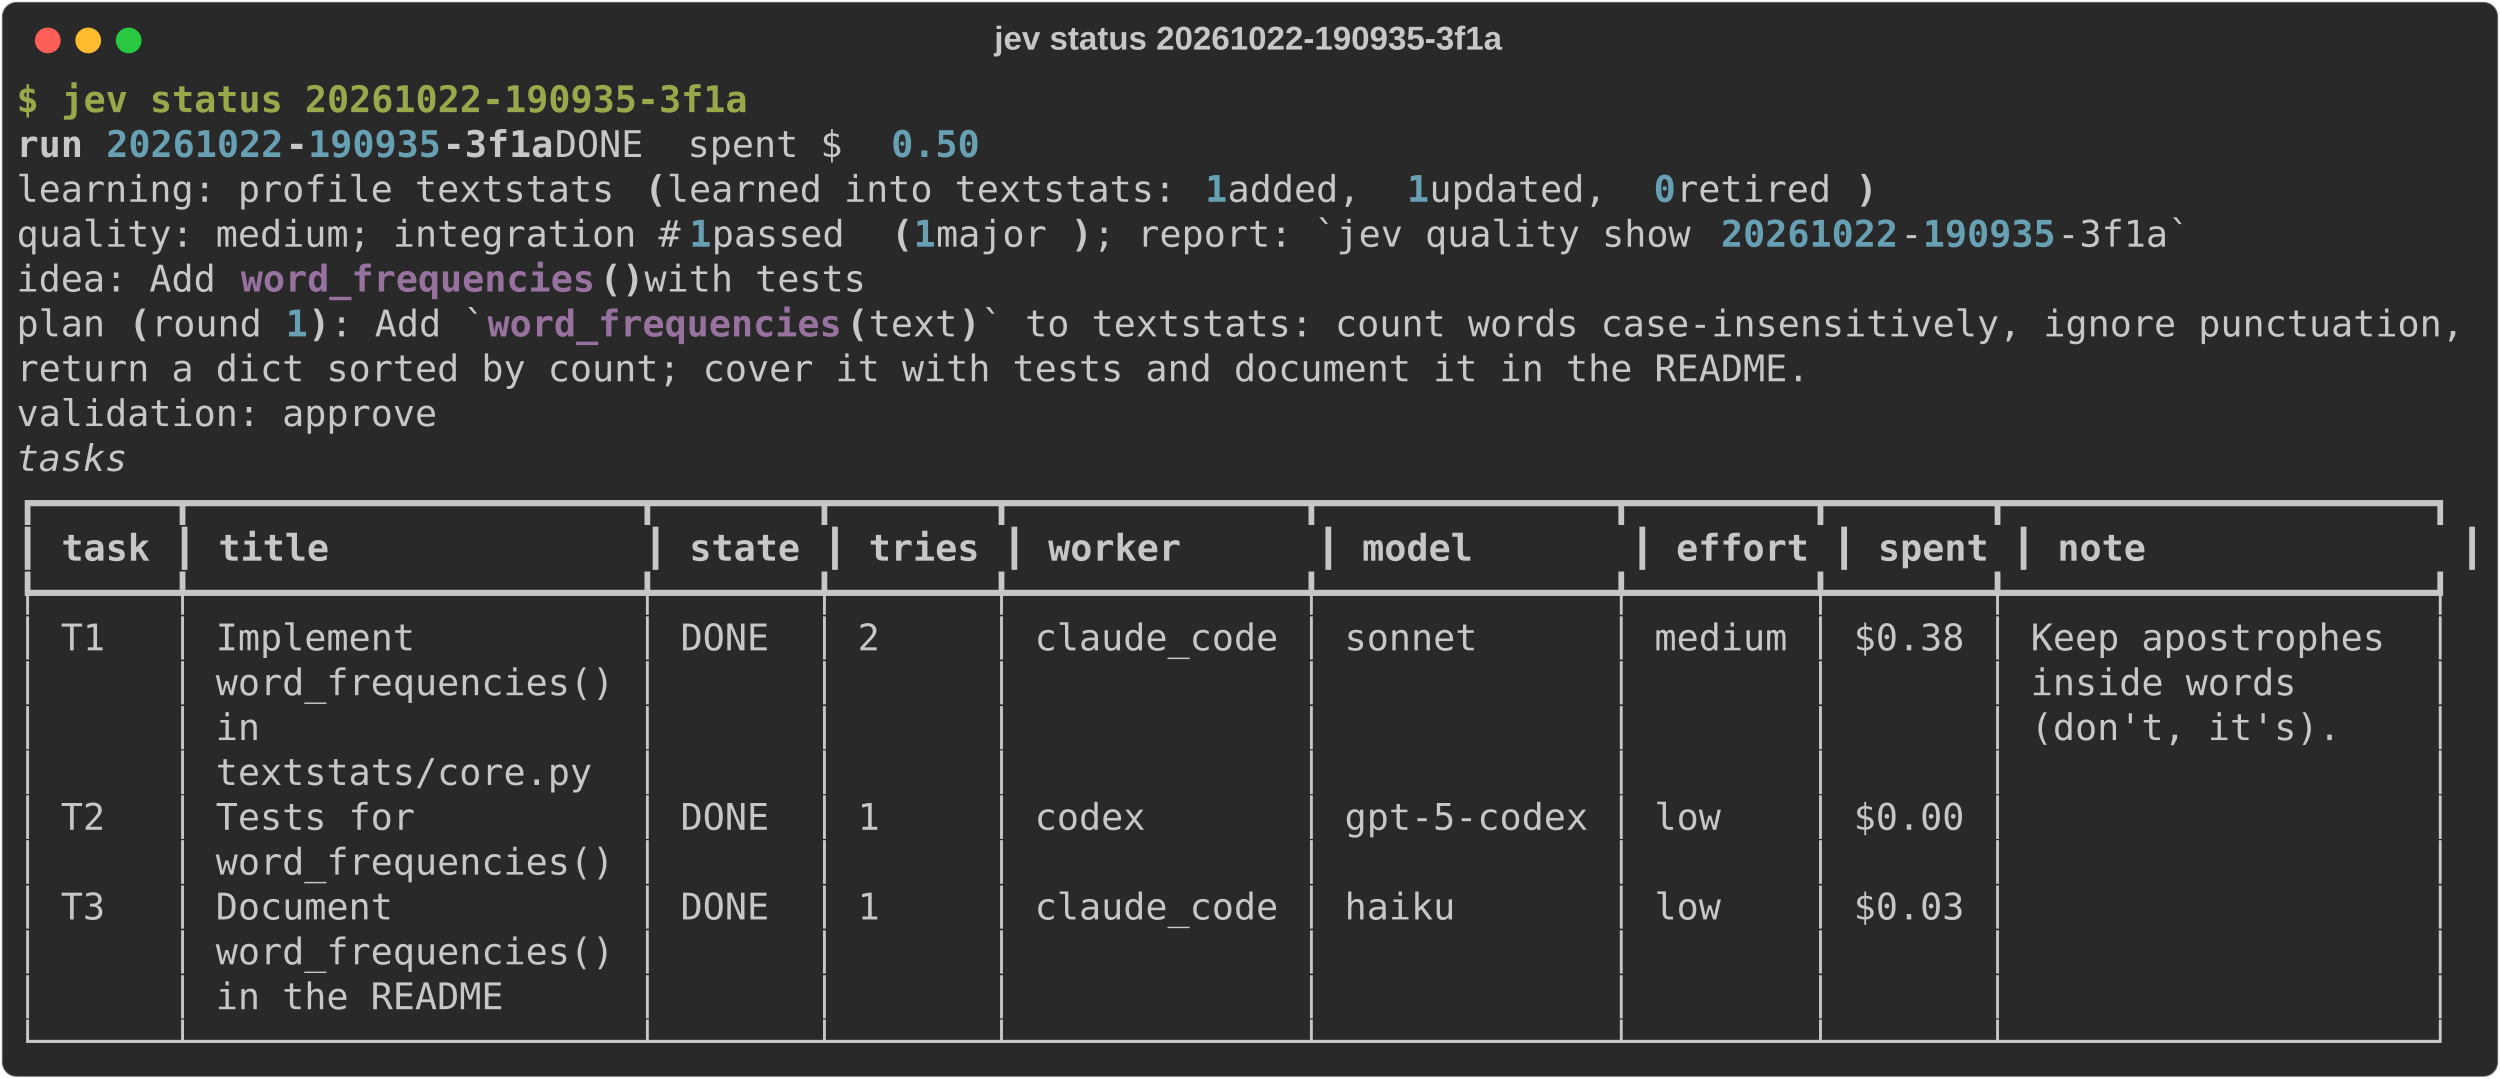
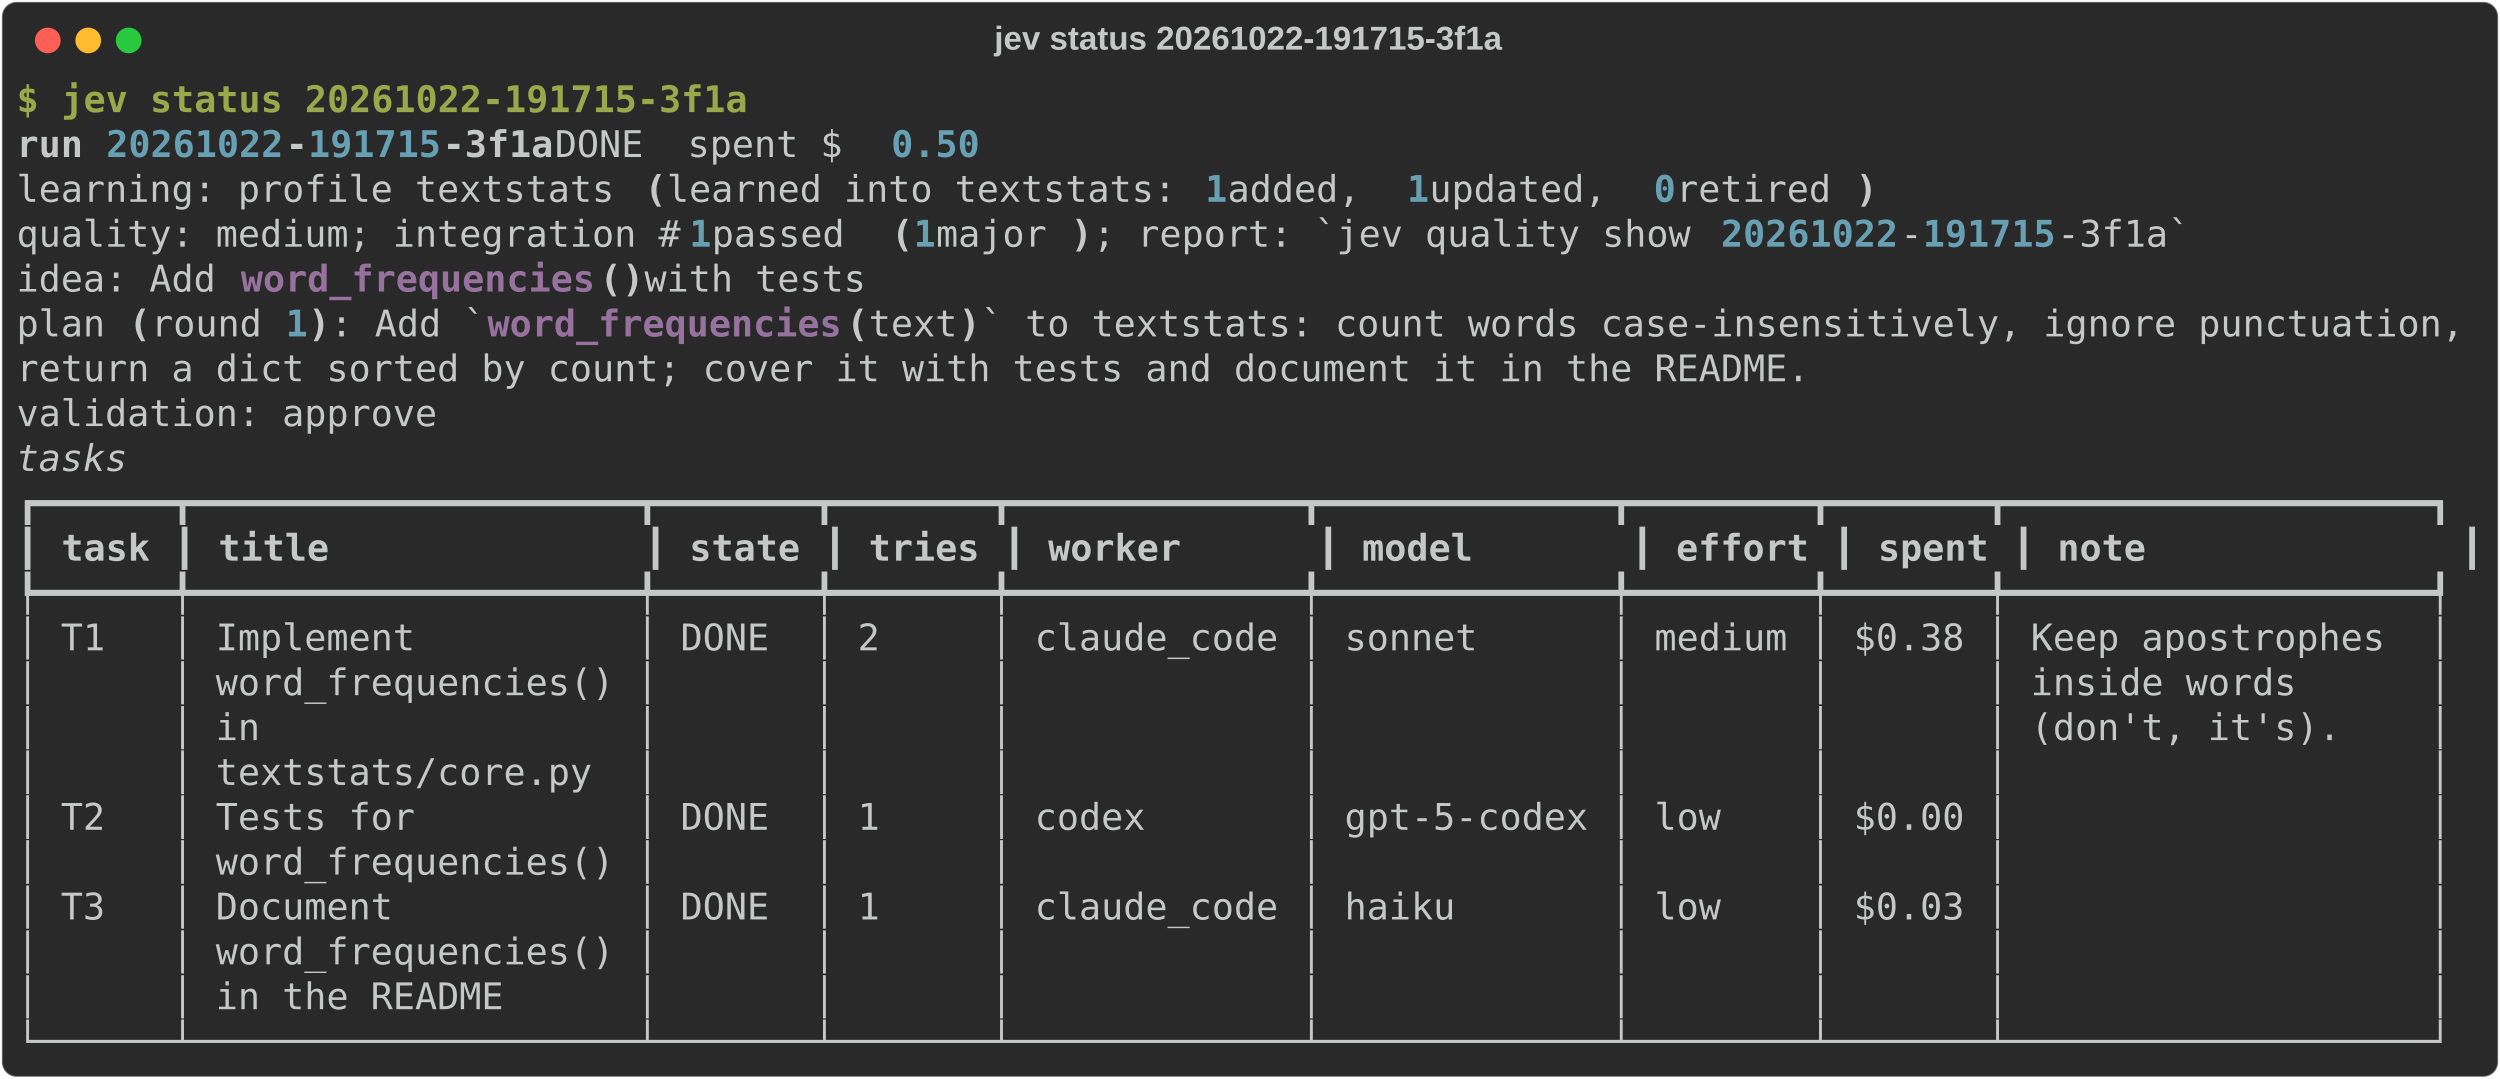
<svg xmlns="http://www.w3.org/2000/svg" class="rich-terminal" viewBox="0 0 1360 586.8">
  <style>

    @font-face {
        font-family: "Fira Code";
        src: local("FiraCode-Regular"),
                url("https://cdnjs.cloudflare.com/ajax/libs/firacode/6.2.0/woff2/FiraCode-Regular.woff2") format("woff2"),
                url("https://cdnjs.cloudflare.com/ajax/libs/firacode/6.2.0/woff/FiraCode-Regular.woff") format("woff");
        font-style: normal;
        font-weight: 400;
    }
    @font-face {
        font-family: "Fira Code";
        src: local("FiraCode-Bold"),
                url("https://cdnjs.cloudflare.com/ajax/libs/firacode/6.2.0/woff2/FiraCode-Bold.woff2") format("woff2"),
                url("https://cdnjs.cloudflare.com/ajax/libs/firacode/6.2.0/woff/FiraCode-Bold.woff") format("woff");
        font-style: bold;
        font-weight: 700;
    }

-     .terminal-2706553772-matrix {
+     .terminal-3882138528-matrix {
        font-family: Fira Code, monospace;
        font-size: 20px;
        line-height: 24.4px;
        font-variant-east-asian: full-width;
    }

-     .terminal-2706553772-title {
+     .terminal-3882138528-title {
        font-size: 18px;
        font-weight: bold;
        font-family: arial;
    }

-     .terminal-2706553772-r1 { fill: #98a84b;font-weight: bold }
- .terminal-2706553772-r2 { fill: #c5c8c6 }
- .terminal-2706553772-r3 { fill: #c5c8c6;font-weight: bold }
- .terminal-2706553772-r4 { fill: #68a0b3;font-weight: bold }
- .terminal-2706553772-r5 { fill: #98729f;font-weight: bold }
- .terminal-2706553772-r6 { fill: #c5c8c6;font-style: italic; }
+     .terminal-3882138528-r1 { fill: #98a84b;font-weight: bold }
+ .terminal-3882138528-r2 { fill: #c5c8c6 }
+ .terminal-3882138528-r3 { fill: #c5c8c6;font-weight: bold }
+ .terminal-3882138528-r4 { fill: #68a0b3;font-weight: bold }
+ .terminal-3882138528-r5 { fill: #98729f;font-weight: bold }
+ .terminal-3882138528-r6 { fill: #c5c8c6;font-style: italic; }
    </style>
  <defs>
-     <clipPath id="terminal-2706553772-clip-terminal">
+     <clipPath id="terminal-3882138528-clip-terminal">
      <rect x="0" y="0" width="1341.0" height="535.8" />
    </clipPath>
-     <clipPath id="terminal-2706553772-line-0">
+     <clipPath id="terminal-3882138528-line-0">
      <rect x="0" y="1.5" width="1342" height="24.65" />
    </clipPath>
-     <clipPath id="terminal-2706553772-line-1">
+     <clipPath id="terminal-3882138528-line-1">
      <rect x="0" y="25.9" width="1342" height="24.65" />
    </clipPath>
-     <clipPath id="terminal-2706553772-line-2">
+     <clipPath id="terminal-3882138528-line-2">
      <rect x="0" y="50.3" width="1342" height="24.65" />
    </clipPath>
-     <clipPath id="terminal-2706553772-line-3">
+     <clipPath id="terminal-3882138528-line-3">
      <rect x="0" y="74.7" width="1342" height="24.65" />
    </clipPath>
-     <clipPath id="terminal-2706553772-line-4">
+     <clipPath id="terminal-3882138528-line-4">
      <rect x="0" y="99.1" width="1342" height="24.65" />
    </clipPath>
-     <clipPath id="terminal-2706553772-line-5">
+     <clipPath id="terminal-3882138528-line-5">
      <rect x="0" y="123.5" width="1342" height="24.65" />
    </clipPath>
-     <clipPath id="terminal-2706553772-line-6">
+     <clipPath id="terminal-3882138528-line-6">
      <rect x="0" y="147.9" width="1342" height="24.65" />
    </clipPath>
-     <clipPath id="terminal-2706553772-line-7">
+     <clipPath id="terminal-3882138528-line-7">
      <rect x="0" y="172.3" width="1342" height="24.65" />
    </clipPath>
-     <clipPath id="terminal-2706553772-line-8">
+     <clipPath id="terminal-3882138528-line-8">
      <rect x="0" y="196.7" width="1342" height="24.65" />
    </clipPath>
-     <clipPath id="terminal-2706553772-line-9">
+     <clipPath id="terminal-3882138528-line-9">
      <rect x="0" y="221.1" width="1342" height="24.65" />
    </clipPath>
-     <clipPath id="terminal-2706553772-line-10">
+     <clipPath id="terminal-3882138528-line-10">
      <rect x="0" y="245.5" width="1342" height="24.65" />
    </clipPath>
-     <clipPath id="terminal-2706553772-line-11">
+     <clipPath id="terminal-3882138528-line-11">
      <rect x="0" y="269.9" width="1342" height="24.65" />
    </clipPath>
-     <clipPath id="terminal-2706553772-line-12">
+     <clipPath id="terminal-3882138528-line-12">
      <rect x="0" y="294.3" width="1342" height="24.65" />
    </clipPath>
-     <clipPath id="terminal-2706553772-line-13">
+     <clipPath id="terminal-3882138528-line-13">
      <rect x="0" y="318.7" width="1342" height="24.65" />
    </clipPath>
-     <clipPath id="terminal-2706553772-line-14">
+     <clipPath id="terminal-3882138528-line-14">
      <rect x="0" y="343.1" width="1342" height="24.65" />
    </clipPath>
-     <clipPath id="terminal-2706553772-line-15">
+     <clipPath id="terminal-3882138528-line-15">
      <rect x="0" y="367.5" width="1342" height="24.65" />
    </clipPath>
-     <clipPath id="terminal-2706553772-line-16">
+     <clipPath id="terminal-3882138528-line-16">
      <rect x="0" y="391.9" width="1342" height="24.65" />
    </clipPath>
-     <clipPath id="terminal-2706553772-line-17">
+     <clipPath id="terminal-3882138528-line-17">
      <rect x="0" y="416.3" width="1342" height="24.65" />
    </clipPath>
-     <clipPath id="terminal-2706553772-line-18">
+     <clipPath id="terminal-3882138528-line-18">
      <rect x="0" y="440.7" width="1342" height="24.65" />
    </clipPath>
-     <clipPath id="terminal-2706553772-line-19">
+     <clipPath id="terminal-3882138528-line-19">
      <rect x="0" y="465.1" width="1342" height="24.65" />
    </clipPath>
-     <clipPath id="terminal-2706553772-line-20">
+     <clipPath id="terminal-3882138528-line-20">
      <rect x="0" y="489.5" width="1342" height="24.65" />
    </clipPath>
  </defs>
  <rect fill="#292929" stroke="rgba(255,255,255,0.35)" stroke-width="1" x="1" y="1" width="1358" height="584.8" rx="8" />
-   <text class="terminal-2706553772-title" fill="#c5c8c6" text-anchor="middle" x="679" y="27">jev status 20261022-190935-3f1a</text>
+   <text class="terminal-3882138528-title" fill="#c5c8c6" text-anchor="middle" x="679" y="27">jev status 20261022-191715-3f1a</text>
  <g transform="translate(26,22)">
    <circle cx="0" cy="0" r="7" fill="#ff5f57" />
    <circle cx="22" cy="0" r="7" fill="#febc2e" />
    <circle cx="44" cy="0" r="7" fill="#28c840" />
  </g>
-   <g transform="translate(9, 41)" clip-path="url(#terminal-2706553772-clip-terminal)">
-     <g class="terminal-2706553772-matrix">
-       <text class="terminal-2706553772-r1" x="0" y="20" textLength="24.4" clip-path="url(#terminal-2706553772-line-0)">$ </text>
-       <text class="terminal-2706553772-r1" x="24.4" y="20" textLength="378.2" clip-path="url(#terminal-2706553772-line-0)">jev status 20261022-190935-3f1a</text>
-       <text class="terminal-2706553772-r2" x="1342" y="20" textLength="12.2" clip-path="url(#terminal-2706553772-line-0)">
- </text>
-       <text class="terminal-2706553772-r3" x="0" y="44.4" textLength="48.8" clip-path="url(#terminal-2706553772-line-1)">run </text>
-       <text class="terminal-2706553772-r4" x="48.8" y="44.4" textLength="97.6" clip-path="url(#terminal-2706553772-line-1)">20261022</text>
-       <text class="terminal-2706553772-r3" x="146.4" y="44.4" textLength="12.2" clip-path="url(#terminal-2706553772-line-1)">-</text>
-       <text class="terminal-2706553772-r4" x="158.6" y="44.4" textLength="73.2" clip-path="url(#terminal-2706553772-line-1)">190935</text>
-       <text class="terminal-2706553772-r3" x="231.8" y="44.4" textLength="61" clip-path="url(#terminal-2706553772-line-1)">-3f1a</text>
-       <text class="terminal-2706553772-r2" x="292.8" y="44.4" textLength="183" clip-path="url(#terminal-2706553772-line-1)">  DONE  spent $</text>
-       <text class="terminal-2706553772-r4" x="475.8" y="44.4" textLength="48.8" clip-path="url(#terminal-2706553772-line-1)">0.50</text>
-       <text class="terminal-2706553772-r2" x="1342" y="44.4" textLength="12.2" clip-path="url(#terminal-2706553772-line-1)">
- </text>
-       <text class="terminal-2706553772-r2" x="0" y="68.8" textLength="341.6" clip-path="url(#terminal-2706553772-line-2)">learning: profile textstats </text>
-       <text class="terminal-2706553772-r3" x="341.6" y="68.8" textLength="12.2" clip-path="url(#terminal-2706553772-line-2)">(</text>
-       <text class="terminal-2706553772-r2" x="353.8" y="68.8" textLength="292.8" clip-path="url(#terminal-2706553772-line-2)">learned into textstats: </text>
-       <text class="terminal-2706553772-r4" x="646.6" y="68.8" textLength="12.2" clip-path="url(#terminal-2706553772-line-2)">1</text>
-       <text class="terminal-2706553772-r2" x="658.8" y="68.8" textLength="97.6" clip-path="url(#terminal-2706553772-line-2)"> added, </text>
-       <text class="terminal-2706553772-r4" x="756.4" y="68.8" textLength="12.2" clip-path="url(#terminal-2706553772-line-2)">1</text>
-       <text class="terminal-2706553772-r2" x="768.6" y="68.8" textLength="122" clip-path="url(#terminal-2706553772-line-2)"> updated, </text>
-       <text class="terminal-2706553772-r4" x="890.6" y="68.8" textLength="12.2" clip-path="url(#terminal-2706553772-line-2)">0</text>
-       <text class="terminal-2706553772-r2" x="902.8" y="68.8" textLength="97.6" clip-path="url(#terminal-2706553772-line-2)"> retired</text>
-       <text class="terminal-2706553772-r3" x="1000.4" y="68.8" textLength="12.2" clip-path="url(#terminal-2706553772-line-2)">)</text>
-       <text class="terminal-2706553772-r2" x="1342" y="68.8" textLength="12.2" clip-path="url(#terminal-2706553772-line-2)">
- </text>
-       <text class="terminal-2706553772-r2" x="0" y="93.2" textLength="366" clip-path="url(#terminal-2706553772-line-3)">quality: medium; integration #</text>
-       <text class="terminal-2706553772-r4" x="366" y="93.2" textLength="12.2" clip-path="url(#terminal-2706553772-line-3)">1</text>
-       <text class="terminal-2706553772-r2" x="378.2" y="93.2" textLength="97.6" clip-path="url(#terminal-2706553772-line-3)"> passed </text>
-       <text class="terminal-2706553772-r3" x="475.8" y="93.2" textLength="12.2" clip-path="url(#terminal-2706553772-line-3)">(</text>
-       <text class="terminal-2706553772-r4" x="488" y="93.2" textLength="12.2" clip-path="url(#terminal-2706553772-line-3)">1</text>
-       <text class="terminal-2706553772-r2" x="500.2" y="93.2" textLength="73.2" clip-path="url(#terminal-2706553772-line-3)"> major</text>
-       <text class="terminal-2706553772-r3" x="573.4" y="93.2" textLength="12.2" clip-path="url(#terminal-2706553772-line-3)">)</text>
-       <text class="terminal-2706553772-r2" x="585.6" y="93.2" textLength="341.6" clip-path="url(#terminal-2706553772-line-3)">; report: `jev quality show </text>
-       <text class="terminal-2706553772-r4" x="927.2" y="93.2" textLength="97.6" clip-path="url(#terminal-2706553772-line-3)">20261022</text>
-       <text class="terminal-2706553772-r2" x="1024.8" y="93.2" textLength="12.2" clip-path="url(#terminal-2706553772-line-3)">-</text>
-       <text class="terminal-2706553772-r4" x="1037" y="93.2" textLength="73.2" clip-path="url(#terminal-2706553772-line-3)">190935</text>
-       <text class="terminal-2706553772-r2" x="1110.2" y="93.2" textLength="73.2" clip-path="url(#terminal-2706553772-line-3)">-3f1a`</text>
-       <text class="terminal-2706553772-r2" x="1342" y="93.2" textLength="12.2" clip-path="url(#terminal-2706553772-line-3)">
- </text>
-       <text class="terminal-2706553772-r2" x="0" y="117.6" textLength="122" clip-path="url(#terminal-2706553772-line-4)">idea: Add </text>
-       <text class="terminal-2706553772-r5" x="122" y="117.6" textLength="195.2" clip-path="url(#terminal-2706553772-line-4)">word_frequencies</text>
-       <text class="terminal-2706553772-r3" x="317.2" y="117.6" textLength="12.2" clip-path="url(#terminal-2706553772-line-4)">(</text>
-       <text class="terminal-2706553772-r3" x="329.4" y="117.6" textLength="12.2" clip-path="url(#terminal-2706553772-line-4)">)</text>
-       <text class="terminal-2706553772-r2" x="341.6" y="117.6" textLength="134.2" clip-path="url(#terminal-2706553772-line-4)"> with tests</text>
-       <text class="terminal-2706553772-r2" x="1342" y="117.6" textLength="12.2" clip-path="url(#terminal-2706553772-line-4)">
- </text>
-       <text class="terminal-2706553772-r2" x="0" y="142" textLength="61" clip-path="url(#terminal-2706553772-line-5)">plan </text>
-       <text class="terminal-2706553772-r3" x="61" y="142" textLength="12.2" clip-path="url(#terminal-2706553772-line-5)">(</text>
-       <text class="terminal-2706553772-r2" x="73.2" y="142" textLength="73.2" clip-path="url(#terminal-2706553772-line-5)">round </text>
-       <text class="terminal-2706553772-r4" x="146.4" y="142" textLength="12.2" clip-path="url(#terminal-2706553772-line-5)">1</text>
-       <text class="terminal-2706553772-r3" x="158.6" y="142" textLength="12.2" clip-path="url(#terminal-2706553772-line-5)">)</text>
-       <text class="terminal-2706553772-r2" x="170.8" y="142" textLength="85.4" clip-path="url(#terminal-2706553772-line-5)">: Add `</text>
-       <text class="terminal-2706553772-r5" x="256.2" y="142" textLength="195.2" clip-path="url(#terminal-2706553772-line-5)">word_frequencies</text>
-       <text class="terminal-2706553772-r3" x="451.4" y="142" textLength="12.2" clip-path="url(#terminal-2706553772-line-5)">(</text>
-       <text class="terminal-2706553772-r2" x="463.6" y="142" textLength="48.8" clip-path="url(#terminal-2706553772-line-5)">text</text>
-       <text class="terminal-2706553772-r3" x="512.4" y="142" textLength="12.2" clip-path="url(#terminal-2706553772-line-5)">)</text>
-       <text class="terminal-2706553772-r2" x="524.6" y="142" textLength="817.4" clip-path="url(#terminal-2706553772-line-5)">` to textstats: count words case-insensitively, ignore punctuation,</text>
-       <text class="terminal-2706553772-r2" x="1342" y="142" textLength="12.2" clip-path="url(#terminal-2706553772-line-5)">
- </text>
-       <text class="terminal-2706553772-r2" x="0" y="166.4" textLength="988.2" clip-path="url(#terminal-2706553772-line-6)">return a dict sorted by count; cover it with tests and document it in the README.</text>
-       <text class="terminal-2706553772-r2" x="1342" y="166.4" textLength="12.2" clip-path="url(#terminal-2706553772-line-6)">
- </text>
-       <text class="terminal-2706553772-r2" x="0" y="190.8" textLength="231.8" clip-path="url(#terminal-2706553772-line-7)">validation: approve</text>
-       <text class="terminal-2706553772-r2" x="1342" y="190.8" textLength="12.2" clip-path="url(#terminal-2706553772-line-7)">
- </text>
-       <text class="terminal-2706553772-r6" x="0" y="215.2" textLength="1342" clip-path="url(#terminal-2706553772-line-8)">                                                    tasks                                                     </text>
-       <text class="terminal-2706553772-r2" x="1342" y="215.2" textLength="12.2" clip-path="url(#terminal-2706553772-line-8)">
- </text>
-       <text class="terminal-2706553772-r2" x="0" y="239.6" textLength="1342" clip-path="url(#terminal-2706553772-line-9)">┏━━━━━━┳━━━━━━━━━━━━━━━━━━━━┳━━━━━━━┳━━━━━━━┳━━━━━━━━━━━━━┳━━━━━━━━━━━━━┳━━━━━━━━┳━━━━━━━┳━━━━━━━━━━━━━━━━━━━┓</text>
-       <text class="terminal-2706553772-r2" x="1342" y="239.6" textLength="12.2" clip-path="url(#terminal-2706553772-line-9)">
- </text>
-       <text class="terminal-2706553772-r2" x="0" y="264" textLength="12.2" clip-path="url(#terminal-2706553772-line-10)">┃</text>
-       <text class="terminal-2706553772-r3" x="24.4" y="264" textLength="48.8" clip-path="url(#terminal-2706553772-line-10)">task</text>
-       <text class="terminal-2706553772-r2" x="85.4" y="264" textLength="12.2" clip-path="url(#terminal-2706553772-line-10)">┃</text>
-       <text class="terminal-2706553772-r3" x="109.8" y="264" textLength="219.6" clip-path="url(#terminal-2706553772-line-10)">title             </text>
-       <text class="terminal-2706553772-r2" x="341.6" y="264" textLength="12.2" clip-path="url(#terminal-2706553772-line-10)">┃</text>
-       <text class="terminal-2706553772-r3" x="366" y="264" textLength="61" clip-path="url(#terminal-2706553772-line-10)">state</text>
-       <text class="terminal-2706553772-r2" x="439.2" y="264" textLength="12.2" clip-path="url(#terminal-2706553772-line-10)">┃</text>
-       <text class="terminal-2706553772-r3" x="463.6" y="264" textLength="61" clip-path="url(#terminal-2706553772-line-10)">tries</text>
-       <text class="terminal-2706553772-r2" x="536.8" y="264" textLength="12.2" clip-path="url(#terminal-2706553772-line-10)">┃</text>
-       <text class="terminal-2706553772-r3" x="561.2" y="264" textLength="134.2" clip-path="url(#terminal-2706553772-line-10)">worker     </text>
-       <text class="terminal-2706553772-r2" x="707.6" y="264" textLength="12.2" clip-path="url(#terminal-2706553772-line-10)">┃</text>
-       <text class="terminal-2706553772-r3" x="732" y="264" textLength="134.2" clip-path="url(#terminal-2706553772-line-10)">model      </text>
-       <text class="terminal-2706553772-r2" x="878.4" y="264" textLength="12.2" clip-path="url(#terminal-2706553772-line-10)">┃</text>
-       <text class="terminal-2706553772-r3" x="902.8" y="264" textLength="73.2" clip-path="url(#terminal-2706553772-line-10)">effort</text>
-       <text class="terminal-2706553772-r2" x="988.2" y="264" textLength="12.2" clip-path="url(#terminal-2706553772-line-10)">┃</text>
-       <text class="terminal-2706553772-r3" x="1012.6" y="264" textLength="61" clip-path="url(#terminal-2706553772-line-10)">spent</text>
-       <text class="terminal-2706553772-r2" x="1085.8" y="264" textLength="12.2" clip-path="url(#terminal-2706553772-line-10)">┃</text>
-       <text class="terminal-2706553772-r3" x="1110.2" y="264" textLength="207.4" clip-path="url(#terminal-2706553772-line-10)">note             </text>
-       <text class="terminal-2706553772-r2" x="1329.8" y="264" textLength="12.2" clip-path="url(#terminal-2706553772-line-10)">┃</text>
-       <text class="terminal-2706553772-r2" x="1342" y="264" textLength="12.2" clip-path="url(#terminal-2706553772-line-10)">
- </text>
-       <text class="terminal-2706553772-r2" x="0" y="288.4" textLength="1342" clip-path="url(#terminal-2706553772-line-11)">┡━━━━━━╇━━━━━━━━━━━━━━━━━━━━╇━━━━━━━╇━━━━━━━╇━━━━━━━━━━━━━╇━━━━━━━━━━━━━╇━━━━━━━━╇━━━━━━━╇━━━━━━━━━━━━━━━━━━━┩</text>
-       <text class="terminal-2706553772-r2" x="1342" y="288.4" textLength="12.2" clip-path="url(#terminal-2706553772-line-11)">
- </text>
-       <text class="terminal-2706553772-r2" x="0" y="312.8" textLength="1342" clip-path="url(#terminal-2706553772-line-12)">│ T1   │ Implement          │ DONE  │ 2     │ claude_code │ sonnet      │ medium │ $0.38 │ Keep apostrophes  │</text>
-       <text class="terminal-2706553772-r2" x="1342" y="312.8" textLength="12.2" clip-path="url(#terminal-2706553772-line-12)">
- </text>
-       <text class="terminal-2706553772-r2" x="0" y="337.2" textLength="1342" clip-path="url(#terminal-2706553772-line-13)">│      │ word_frequencies() │       │       │             │             │        │       │ inside words      │</text>
-       <text class="terminal-2706553772-r2" x="1342" y="337.2" textLength="12.2" clip-path="url(#terminal-2706553772-line-13)">
- </text>
-       <text class="terminal-2706553772-r2" x="0" y="361.6" textLength="1342" clip-path="url(#terminal-2706553772-line-14)">│      │ in                 │       │       │             │             │        │       │ (don't, it's).    │</text>
-       <text class="terminal-2706553772-r2" x="1342" y="361.6" textLength="12.2" clip-path="url(#terminal-2706553772-line-14)">
- </text>
-       <text class="terminal-2706553772-r2" x="0" y="386" textLength="1342" clip-path="url(#terminal-2706553772-line-15)">│      │ textstats/core.py  │       │       │             │             │        │       │                   │</text>
-       <text class="terminal-2706553772-r2" x="1342" y="386" textLength="12.2" clip-path="url(#terminal-2706553772-line-15)">
- </text>
-       <text class="terminal-2706553772-r2" x="0" y="410.4" textLength="1342" clip-path="url(#terminal-2706553772-line-16)">│ T2   │ Tests for          │ DONE  │ 1     │ codex       │ gpt-5-codex │ low    │ $0.00 │                   │</text>
-       <text class="terminal-2706553772-r2" x="1342" y="410.4" textLength="12.2" clip-path="url(#terminal-2706553772-line-16)">
- </text>
-       <text class="terminal-2706553772-r2" x="0" y="434.8" textLength="1342" clip-path="url(#terminal-2706553772-line-17)">│      │ word_frequencies() │       │       │             │             │        │       │                   │</text>
-       <text class="terminal-2706553772-r2" x="1342" y="434.8" textLength="12.2" clip-path="url(#terminal-2706553772-line-17)">
- </text>
-       <text class="terminal-2706553772-r2" x="0" y="459.2" textLength="1342" clip-path="url(#terminal-2706553772-line-18)">│ T3   │ Document           │ DONE  │ 1     │ claude_code │ haiku       │ low    │ $0.03 │                   │</text>
-       <text class="terminal-2706553772-r2" x="1342" y="459.2" textLength="12.2" clip-path="url(#terminal-2706553772-line-18)">
- </text>
-       <text class="terminal-2706553772-r2" x="0" y="483.6" textLength="1342" clip-path="url(#terminal-2706553772-line-19)">│      │ word_frequencies() │       │       │             │             │        │       │                   │</text>
-       <text class="terminal-2706553772-r2" x="1342" y="483.6" textLength="12.2" clip-path="url(#terminal-2706553772-line-19)">
- </text>
-       <text class="terminal-2706553772-r2" x="0" y="508" textLength="1342" clip-path="url(#terminal-2706553772-line-20)">│      │ in the README      │       │       │             │             │        │       │                   │</text>
-       <text class="terminal-2706553772-r2" x="1342" y="508" textLength="12.2" clip-path="url(#terminal-2706553772-line-20)">
- </text>
-       <text class="terminal-2706553772-r2" x="0" y="532.4" textLength="1342" clip-path="url(#terminal-2706553772-line-21)">└──────┴────────────────────┴───────┴───────┴─────────────┴─────────────┴────────┴───────┴───────────────────┘</text>
-       <text class="terminal-2706553772-r2" x="1342" y="532.4" textLength="12.2" clip-path="url(#terminal-2706553772-line-21)">
+   <g transform="translate(9, 41)" clip-path="url(#terminal-3882138528-clip-terminal)">
+     <g class="terminal-3882138528-matrix">
+       <text class="terminal-3882138528-r1" x="0" y="20" textLength="24.4" clip-path="url(#terminal-3882138528-line-0)">$ </text>
+       <text class="terminal-3882138528-r1" x="24.4" y="20" textLength="378.2" clip-path="url(#terminal-3882138528-line-0)">jev status 20261022-191715-3f1a</text>
+       <text class="terminal-3882138528-r2" x="1342" y="20" textLength="12.2" clip-path="url(#terminal-3882138528-line-0)">
+ </text>
+       <text class="terminal-3882138528-r3" x="0" y="44.4" textLength="48.8" clip-path="url(#terminal-3882138528-line-1)">run </text>
+       <text class="terminal-3882138528-r4" x="48.8" y="44.4" textLength="97.6" clip-path="url(#terminal-3882138528-line-1)">20261022</text>
+       <text class="terminal-3882138528-r3" x="146.4" y="44.4" textLength="12.2" clip-path="url(#terminal-3882138528-line-1)">-</text>
+       <text class="terminal-3882138528-r4" x="158.6" y="44.4" textLength="73.2" clip-path="url(#terminal-3882138528-line-1)">191715</text>
+       <text class="terminal-3882138528-r3" x="231.8" y="44.4" textLength="61" clip-path="url(#terminal-3882138528-line-1)">-3f1a</text>
+       <text class="terminal-3882138528-r2" x="292.8" y="44.4" textLength="183" clip-path="url(#terminal-3882138528-line-1)">  DONE  spent $</text>
+       <text class="terminal-3882138528-r4" x="475.8" y="44.4" textLength="48.8" clip-path="url(#terminal-3882138528-line-1)">0.50</text>
+       <text class="terminal-3882138528-r2" x="1342" y="44.4" textLength="12.2" clip-path="url(#terminal-3882138528-line-1)">
+ </text>
+       <text class="terminal-3882138528-r2" x="0" y="68.8" textLength="341.6" clip-path="url(#terminal-3882138528-line-2)">learning: profile textstats </text>
+       <text class="terminal-3882138528-r3" x="341.6" y="68.8" textLength="12.2" clip-path="url(#terminal-3882138528-line-2)">(</text>
+       <text class="terminal-3882138528-r2" x="353.8" y="68.8" textLength="292.8" clip-path="url(#terminal-3882138528-line-2)">learned into textstats: </text>
+       <text class="terminal-3882138528-r4" x="646.6" y="68.8" textLength="12.2" clip-path="url(#terminal-3882138528-line-2)">1</text>
+       <text class="terminal-3882138528-r2" x="658.8" y="68.8" textLength="97.6" clip-path="url(#terminal-3882138528-line-2)"> added, </text>
+       <text class="terminal-3882138528-r4" x="756.4" y="68.8" textLength="12.2" clip-path="url(#terminal-3882138528-line-2)">1</text>
+       <text class="terminal-3882138528-r2" x="768.6" y="68.8" textLength="122" clip-path="url(#terminal-3882138528-line-2)"> updated, </text>
+       <text class="terminal-3882138528-r4" x="890.6" y="68.8" textLength="12.2" clip-path="url(#terminal-3882138528-line-2)">0</text>
+       <text class="terminal-3882138528-r2" x="902.8" y="68.8" textLength="97.6" clip-path="url(#terminal-3882138528-line-2)"> retired</text>
+       <text class="terminal-3882138528-r3" x="1000.4" y="68.8" textLength="12.2" clip-path="url(#terminal-3882138528-line-2)">)</text>
+       <text class="terminal-3882138528-r2" x="1342" y="68.8" textLength="12.2" clip-path="url(#terminal-3882138528-line-2)">
+ </text>
+       <text class="terminal-3882138528-r2" x="0" y="93.2" textLength="366" clip-path="url(#terminal-3882138528-line-3)">quality: medium; integration #</text>
+       <text class="terminal-3882138528-r4" x="366" y="93.2" textLength="12.2" clip-path="url(#terminal-3882138528-line-3)">1</text>
+       <text class="terminal-3882138528-r2" x="378.2" y="93.2" textLength="97.6" clip-path="url(#terminal-3882138528-line-3)"> passed </text>
+       <text class="terminal-3882138528-r3" x="475.8" y="93.2" textLength="12.2" clip-path="url(#terminal-3882138528-line-3)">(</text>
+       <text class="terminal-3882138528-r4" x="488" y="93.2" textLength="12.2" clip-path="url(#terminal-3882138528-line-3)">1</text>
+       <text class="terminal-3882138528-r2" x="500.2" y="93.2" textLength="73.2" clip-path="url(#terminal-3882138528-line-3)"> major</text>
+       <text class="terminal-3882138528-r3" x="573.4" y="93.2" textLength="12.2" clip-path="url(#terminal-3882138528-line-3)">)</text>
+       <text class="terminal-3882138528-r2" x="585.6" y="93.2" textLength="341.6" clip-path="url(#terminal-3882138528-line-3)">; report: `jev quality show </text>
+       <text class="terminal-3882138528-r4" x="927.2" y="93.2" textLength="97.6" clip-path="url(#terminal-3882138528-line-3)">20261022</text>
+       <text class="terminal-3882138528-r2" x="1024.8" y="93.2" textLength="12.2" clip-path="url(#terminal-3882138528-line-3)">-</text>
+       <text class="terminal-3882138528-r4" x="1037" y="93.2" textLength="73.2" clip-path="url(#terminal-3882138528-line-3)">191715</text>
+       <text class="terminal-3882138528-r2" x="1110.2" y="93.2" textLength="73.2" clip-path="url(#terminal-3882138528-line-3)">-3f1a`</text>
+       <text class="terminal-3882138528-r2" x="1342" y="93.2" textLength="12.2" clip-path="url(#terminal-3882138528-line-3)">
+ </text>
+       <text class="terminal-3882138528-r2" x="0" y="117.6" textLength="122" clip-path="url(#terminal-3882138528-line-4)">idea: Add </text>
+       <text class="terminal-3882138528-r5" x="122" y="117.6" textLength="195.2" clip-path="url(#terminal-3882138528-line-4)">word_frequencies</text>
+       <text class="terminal-3882138528-r3" x="317.2" y="117.6" textLength="12.2" clip-path="url(#terminal-3882138528-line-4)">(</text>
+       <text class="terminal-3882138528-r3" x="329.4" y="117.6" textLength="12.2" clip-path="url(#terminal-3882138528-line-4)">)</text>
+       <text class="terminal-3882138528-r2" x="341.6" y="117.6" textLength="134.2" clip-path="url(#terminal-3882138528-line-4)"> with tests</text>
+       <text class="terminal-3882138528-r2" x="1342" y="117.6" textLength="12.2" clip-path="url(#terminal-3882138528-line-4)">
+ </text>
+       <text class="terminal-3882138528-r2" x="0" y="142" textLength="61" clip-path="url(#terminal-3882138528-line-5)">plan </text>
+       <text class="terminal-3882138528-r3" x="61" y="142" textLength="12.2" clip-path="url(#terminal-3882138528-line-5)">(</text>
+       <text class="terminal-3882138528-r2" x="73.2" y="142" textLength="73.2" clip-path="url(#terminal-3882138528-line-5)">round </text>
+       <text class="terminal-3882138528-r4" x="146.4" y="142" textLength="12.2" clip-path="url(#terminal-3882138528-line-5)">1</text>
+       <text class="terminal-3882138528-r3" x="158.6" y="142" textLength="12.2" clip-path="url(#terminal-3882138528-line-5)">)</text>
+       <text class="terminal-3882138528-r2" x="170.8" y="142" textLength="85.4" clip-path="url(#terminal-3882138528-line-5)">: Add `</text>
+       <text class="terminal-3882138528-r5" x="256.2" y="142" textLength="195.2" clip-path="url(#terminal-3882138528-line-5)">word_frequencies</text>
+       <text class="terminal-3882138528-r3" x="451.4" y="142" textLength="12.2" clip-path="url(#terminal-3882138528-line-5)">(</text>
+       <text class="terminal-3882138528-r2" x="463.6" y="142" textLength="48.8" clip-path="url(#terminal-3882138528-line-5)">text</text>
+       <text class="terminal-3882138528-r3" x="512.4" y="142" textLength="12.2" clip-path="url(#terminal-3882138528-line-5)">)</text>
+       <text class="terminal-3882138528-r2" x="524.6" y="142" textLength="817.4" clip-path="url(#terminal-3882138528-line-5)">` to textstats: count words case-insensitively, ignore punctuation,</text>
+       <text class="terminal-3882138528-r2" x="1342" y="142" textLength="12.2" clip-path="url(#terminal-3882138528-line-5)">
+ </text>
+       <text class="terminal-3882138528-r2" x="0" y="166.4" textLength="988.2" clip-path="url(#terminal-3882138528-line-6)">return a dict sorted by count; cover it with tests and document it in the README.</text>
+       <text class="terminal-3882138528-r2" x="1342" y="166.4" textLength="12.2" clip-path="url(#terminal-3882138528-line-6)">
+ </text>
+       <text class="terminal-3882138528-r2" x="0" y="190.8" textLength="231.8" clip-path="url(#terminal-3882138528-line-7)">validation: approve</text>
+       <text class="terminal-3882138528-r2" x="1342" y="190.8" textLength="12.2" clip-path="url(#terminal-3882138528-line-7)">
+ </text>
+       <text class="terminal-3882138528-r6" x="0" y="215.2" textLength="1342" clip-path="url(#terminal-3882138528-line-8)">                                                    tasks                                                     </text>
+       <text class="terminal-3882138528-r2" x="1342" y="215.2" textLength="12.2" clip-path="url(#terminal-3882138528-line-8)">
+ </text>
+       <text class="terminal-3882138528-r2" x="0" y="239.6" textLength="1342" clip-path="url(#terminal-3882138528-line-9)">┏━━━━━━┳━━━━━━━━━━━━━━━━━━━━┳━━━━━━━┳━━━━━━━┳━━━━━━━━━━━━━┳━━━━━━━━━━━━━┳━━━━━━━━┳━━━━━━━┳━━━━━━━━━━━━━━━━━━━┓</text>
+       <text class="terminal-3882138528-r2" x="1342" y="239.6" textLength="12.2" clip-path="url(#terminal-3882138528-line-9)">
+ </text>
+       <text class="terminal-3882138528-r2" x="0" y="264" textLength="12.2" clip-path="url(#terminal-3882138528-line-10)">┃</text>
+       <text class="terminal-3882138528-r3" x="24.4" y="264" textLength="48.8" clip-path="url(#terminal-3882138528-line-10)">task</text>
+       <text class="terminal-3882138528-r2" x="85.4" y="264" textLength="12.2" clip-path="url(#terminal-3882138528-line-10)">┃</text>
+       <text class="terminal-3882138528-r3" x="109.8" y="264" textLength="219.6" clip-path="url(#terminal-3882138528-line-10)">title             </text>
+       <text class="terminal-3882138528-r2" x="341.6" y="264" textLength="12.2" clip-path="url(#terminal-3882138528-line-10)">┃</text>
+       <text class="terminal-3882138528-r3" x="366" y="264" textLength="61" clip-path="url(#terminal-3882138528-line-10)">state</text>
+       <text class="terminal-3882138528-r2" x="439.2" y="264" textLength="12.2" clip-path="url(#terminal-3882138528-line-10)">┃</text>
+       <text class="terminal-3882138528-r3" x="463.6" y="264" textLength="61" clip-path="url(#terminal-3882138528-line-10)">tries</text>
+       <text class="terminal-3882138528-r2" x="536.8" y="264" textLength="12.2" clip-path="url(#terminal-3882138528-line-10)">┃</text>
+       <text class="terminal-3882138528-r3" x="561.2" y="264" textLength="134.2" clip-path="url(#terminal-3882138528-line-10)">worker     </text>
+       <text class="terminal-3882138528-r2" x="707.6" y="264" textLength="12.2" clip-path="url(#terminal-3882138528-line-10)">┃</text>
+       <text class="terminal-3882138528-r3" x="732" y="264" textLength="134.2" clip-path="url(#terminal-3882138528-line-10)">model      </text>
+       <text class="terminal-3882138528-r2" x="878.4" y="264" textLength="12.2" clip-path="url(#terminal-3882138528-line-10)">┃</text>
+       <text class="terminal-3882138528-r3" x="902.8" y="264" textLength="73.2" clip-path="url(#terminal-3882138528-line-10)">effort</text>
+       <text class="terminal-3882138528-r2" x="988.2" y="264" textLength="12.2" clip-path="url(#terminal-3882138528-line-10)">┃</text>
+       <text class="terminal-3882138528-r3" x="1012.6" y="264" textLength="61" clip-path="url(#terminal-3882138528-line-10)">spent</text>
+       <text class="terminal-3882138528-r2" x="1085.8" y="264" textLength="12.2" clip-path="url(#terminal-3882138528-line-10)">┃</text>
+       <text class="terminal-3882138528-r3" x="1110.2" y="264" textLength="207.4" clip-path="url(#terminal-3882138528-line-10)">note             </text>
+       <text class="terminal-3882138528-r2" x="1329.8" y="264" textLength="12.2" clip-path="url(#terminal-3882138528-line-10)">┃</text>
+       <text class="terminal-3882138528-r2" x="1342" y="264" textLength="12.2" clip-path="url(#terminal-3882138528-line-10)">
+ </text>
+       <text class="terminal-3882138528-r2" x="0" y="288.4" textLength="1342" clip-path="url(#terminal-3882138528-line-11)">┡━━━━━━╇━━━━━━━━━━━━━━━━━━━━╇━━━━━━━╇━━━━━━━╇━━━━━━━━━━━━━╇━━━━━━━━━━━━━╇━━━━━━━━╇━━━━━━━╇━━━━━━━━━━━━━━━━━━━┩</text>
+       <text class="terminal-3882138528-r2" x="1342" y="288.4" textLength="12.2" clip-path="url(#terminal-3882138528-line-11)">
+ </text>
+       <text class="terminal-3882138528-r2" x="0" y="312.8" textLength="1342" clip-path="url(#terminal-3882138528-line-12)">│ T1   │ Implement          │ DONE  │ 2     │ claude_code │ sonnet      │ medium │ $0.38 │ Keep apostrophes  │</text>
+       <text class="terminal-3882138528-r2" x="1342" y="312.8" textLength="12.2" clip-path="url(#terminal-3882138528-line-12)">
+ </text>
+       <text class="terminal-3882138528-r2" x="0" y="337.2" textLength="1342" clip-path="url(#terminal-3882138528-line-13)">│      │ word_frequencies() │       │       │             │             │        │       │ inside words      │</text>
+       <text class="terminal-3882138528-r2" x="1342" y="337.2" textLength="12.2" clip-path="url(#terminal-3882138528-line-13)">
+ </text>
+       <text class="terminal-3882138528-r2" x="0" y="361.6" textLength="1342" clip-path="url(#terminal-3882138528-line-14)">│      │ in                 │       │       │             │             │        │       │ (don't, it's).    │</text>
+       <text class="terminal-3882138528-r2" x="1342" y="361.6" textLength="12.2" clip-path="url(#terminal-3882138528-line-14)">
+ </text>
+       <text class="terminal-3882138528-r2" x="0" y="386" textLength="1342" clip-path="url(#terminal-3882138528-line-15)">│      │ textstats/core.py  │       │       │             │             │        │       │                   │</text>
+       <text class="terminal-3882138528-r2" x="1342" y="386" textLength="12.2" clip-path="url(#terminal-3882138528-line-15)">
+ </text>
+       <text class="terminal-3882138528-r2" x="0" y="410.4" textLength="1342" clip-path="url(#terminal-3882138528-line-16)">│ T2   │ Tests for          │ DONE  │ 1     │ codex       │ gpt-5-codex │ low    │ $0.00 │                   │</text>
+       <text class="terminal-3882138528-r2" x="1342" y="410.4" textLength="12.2" clip-path="url(#terminal-3882138528-line-16)">
+ </text>
+       <text class="terminal-3882138528-r2" x="0" y="434.8" textLength="1342" clip-path="url(#terminal-3882138528-line-17)">│      │ word_frequencies() │       │       │             │             │        │       │                   │</text>
+       <text class="terminal-3882138528-r2" x="1342" y="434.8" textLength="12.2" clip-path="url(#terminal-3882138528-line-17)">
+ </text>
+       <text class="terminal-3882138528-r2" x="0" y="459.2" textLength="1342" clip-path="url(#terminal-3882138528-line-18)">│ T3   │ Document           │ DONE  │ 1     │ claude_code │ haiku       │ low    │ $0.03 │                   │</text>
+       <text class="terminal-3882138528-r2" x="1342" y="459.2" textLength="12.2" clip-path="url(#terminal-3882138528-line-18)">
+ </text>
+       <text class="terminal-3882138528-r2" x="0" y="483.6" textLength="1342" clip-path="url(#terminal-3882138528-line-19)">│      │ word_frequencies() │       │       │             │             │        │       │                   │</text>
+       <text class="terminal-3882138528-r2" x="1342" y="483.6" textLength="12.2" clip-path="url(#terminal-3882138528-line-19)">
+ </text>
+       <text class="terminal-3882138528-r2" x="0" y="508" textLength="1342" clip-path="url(#terminal-3882138528-line-20)">│      │ in the README      │       │       │             │             │        │       │                   │</text>
+       <text class="terminal-3882138528-r2" x="1342" y="508" textLength="12.2" clip-path="url(#terminal-3882138528-line-20)">
+ </text>
+       <text class="terminal-3882138528-r2" x="0" y="532.4" textLength="1342" clip-path="url(#terminal-3882138528-line-21)">└──────┴────────────────────┴───────┴───────┴─────────────┴─────────────┴────────┴───────┴───────────────────┘</text>
+       <text class="terminal-3882138528-r2" x="1342" y="532.4" textLength="12.2" clip-path="url(#terminal-3882138528-line-21)">
</text>
    </g>
  </g>
</svg>
